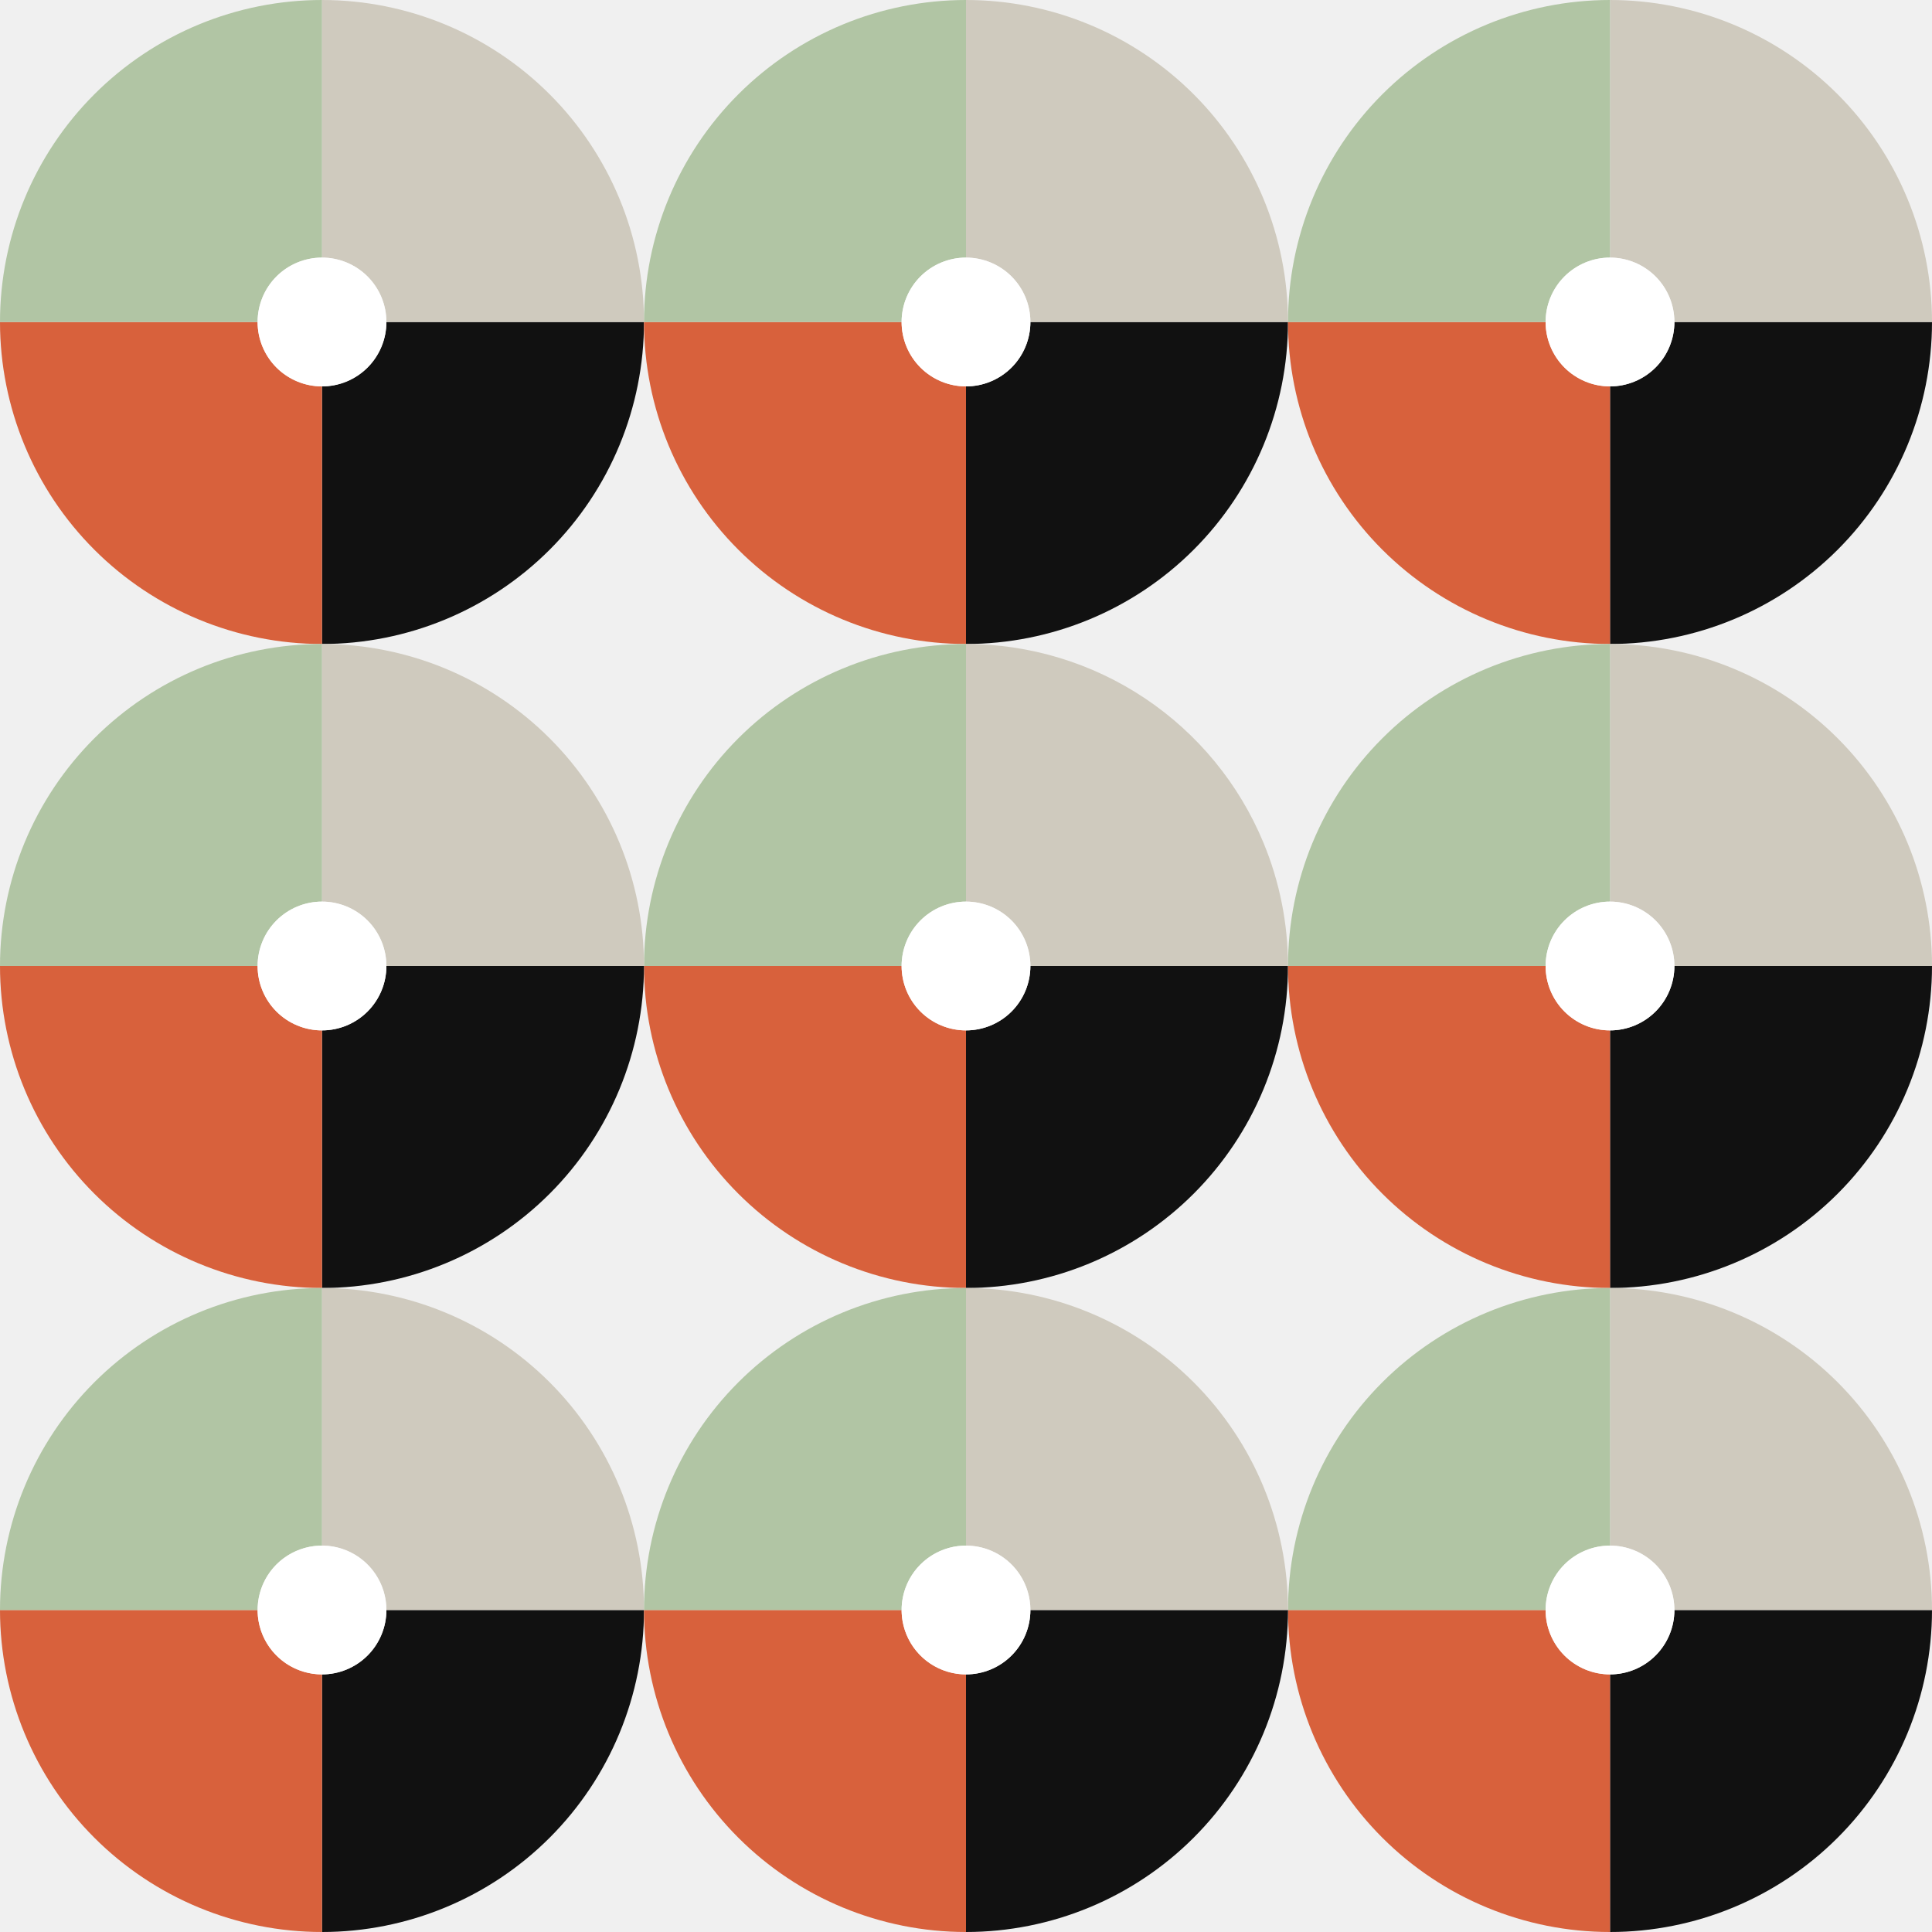
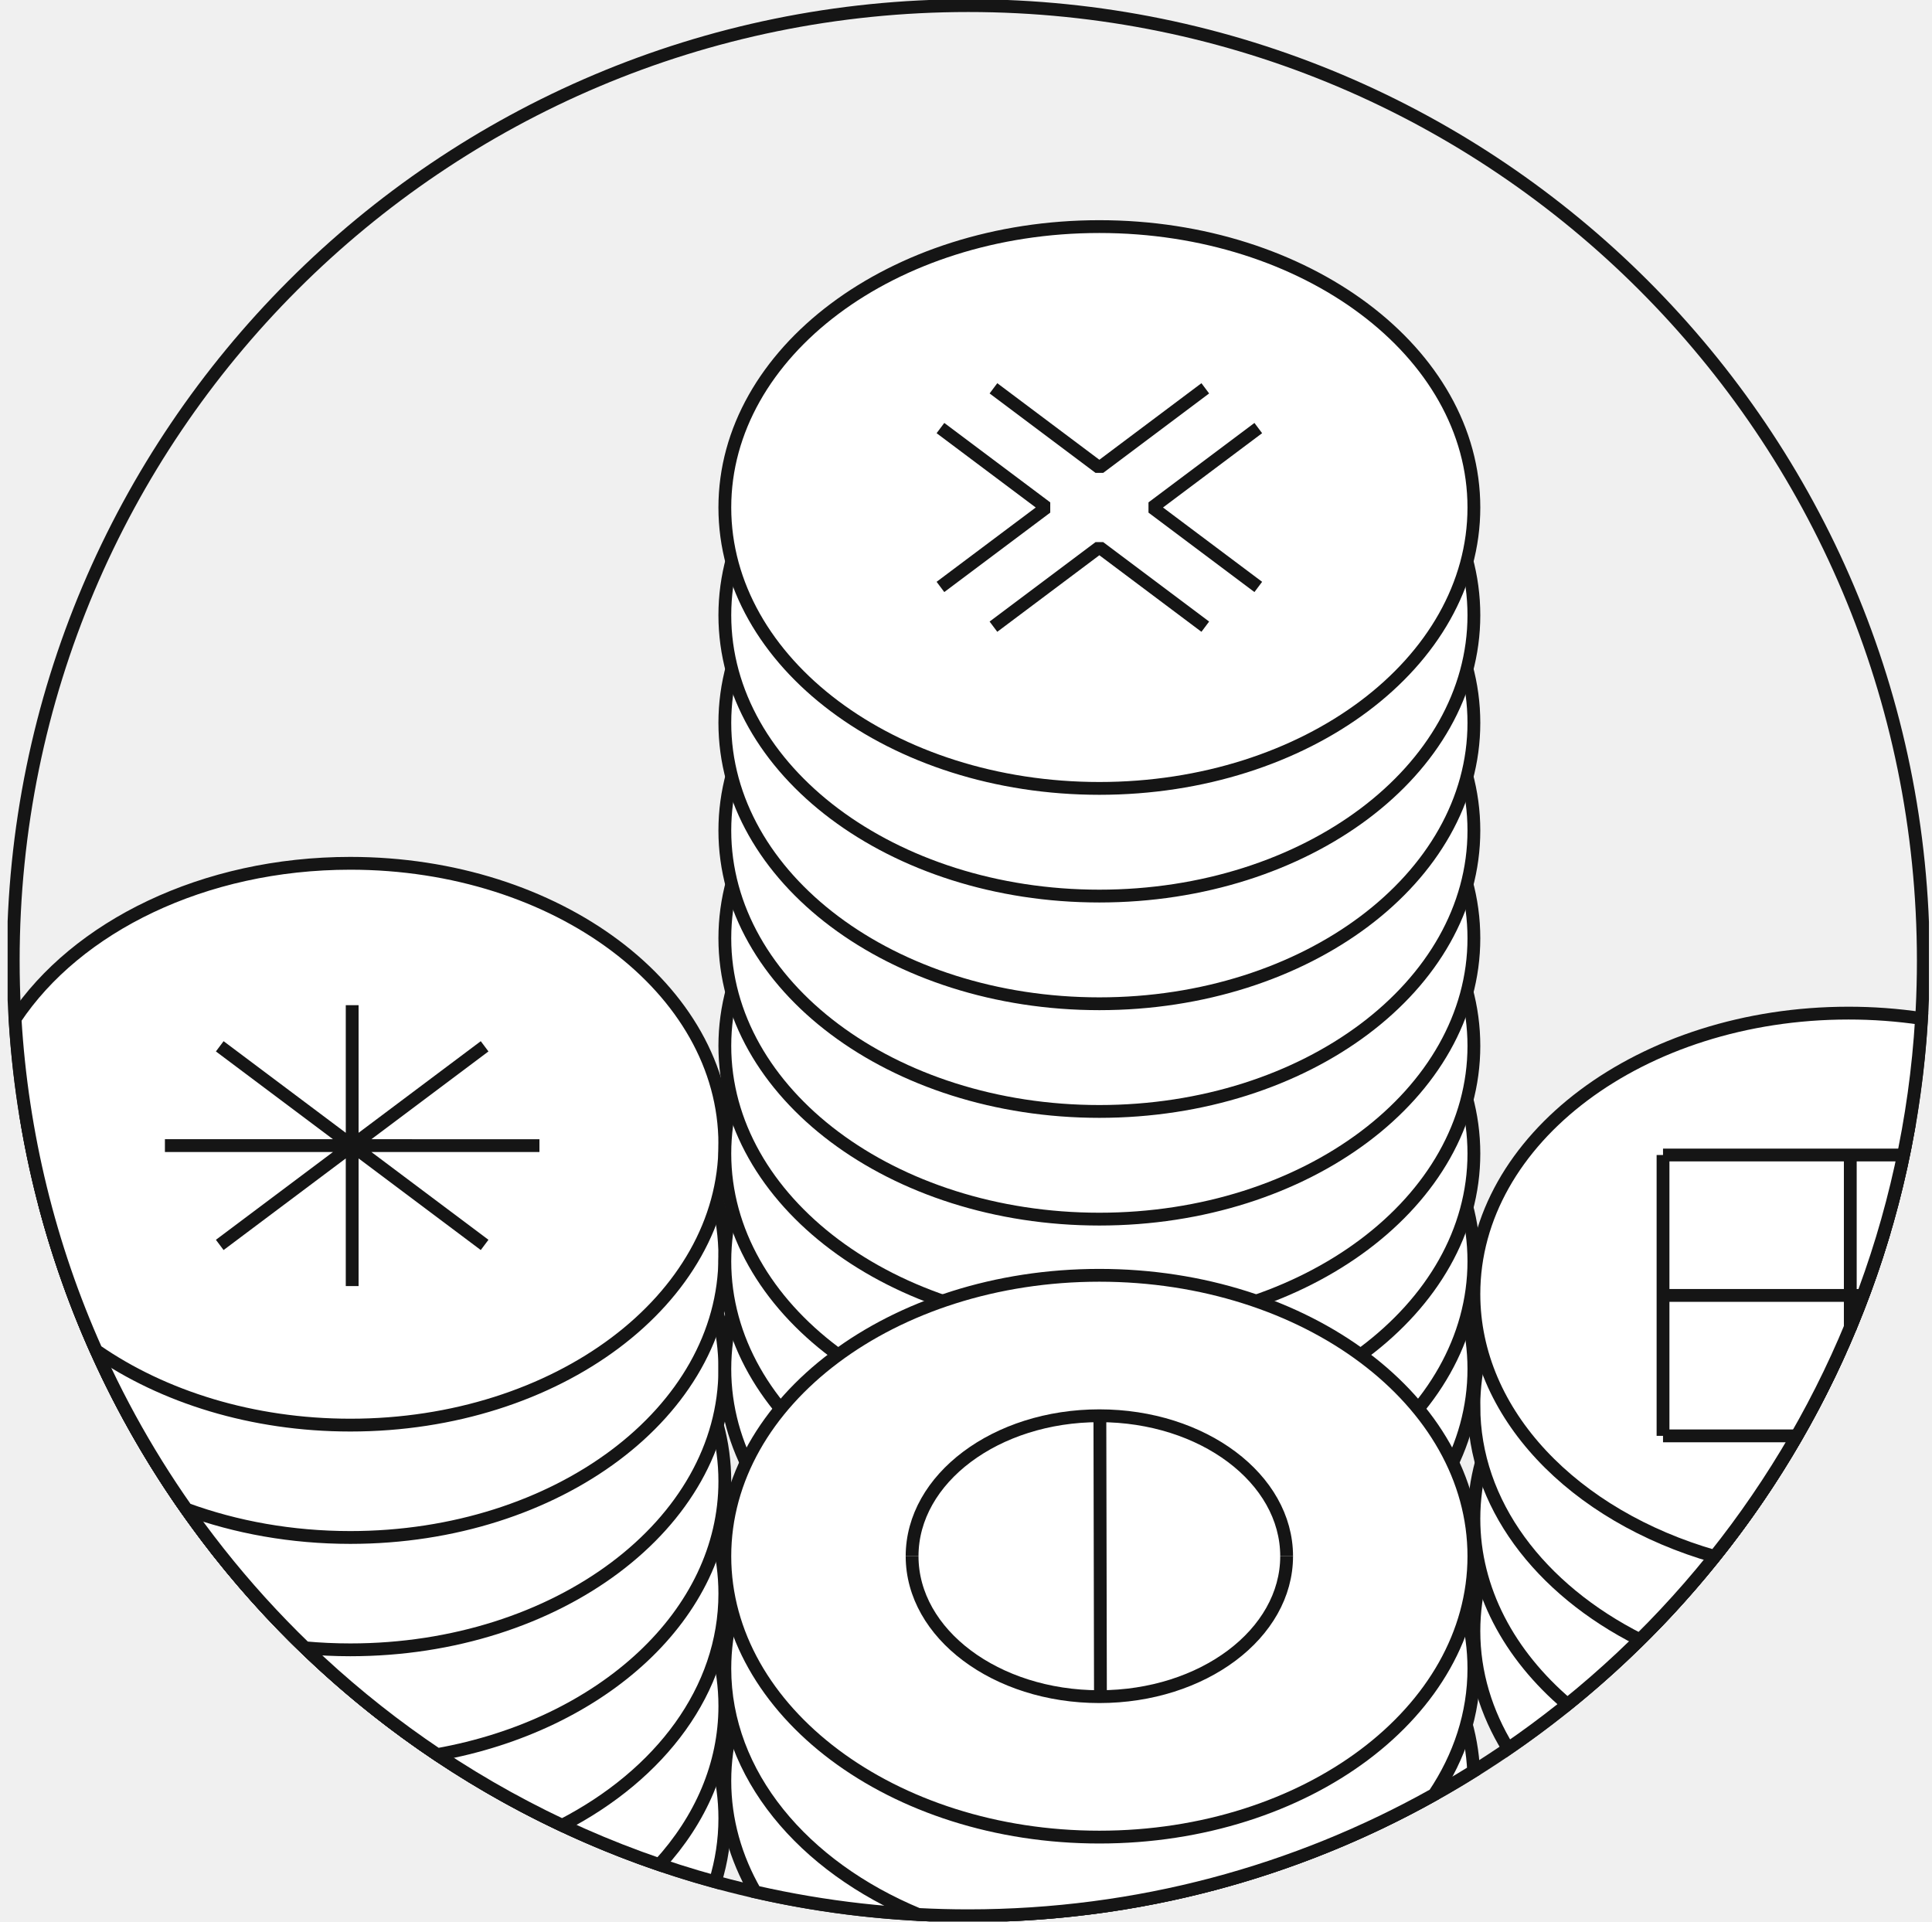
- <svg xmlns="http://www.w3.org/2000/svg" width="180" height="180" viewBox="0 0 180 180" fill="none">
-   <g clip-path="url(#clip0_1028_1939)">
-     <path d="M60 30C60 37.956 56.839 45.587 51.213 51.213C45.587 56.839 37.956 60 30 60V36C31.591 36 33.117 35.368 34.243 34.243C35.368 33.117 36 31.591 36 30H60Z" fill="#111111" />
-     <path d="M30 0C37.956 0 45.587 3.161 51.213 8.787C56.839 14.413 60 22.044 60 30H36C36 28.409 35.368 26.883 34.243 25.757C33.117 24.632 31.591 24 30 24V0Z" fill="#CFCABE" />
-     <path d="M30 60C22.044 60 14.413 56.839 8.787 51.213C3.161 45.587 0 37.956 0 30H24C24 31.591 24.632 33.117 25.757 34.243C26.883 35.368 28.409 36 30 36V60Z" fill="#D8613C" />
-     <path d="M0 30C0 22.044 3.161 14.413 8.787 8.787C14.413 3.161 22.044 0 30 0V24C28.409 24 26.883 24.632 25.757 25.757C24.632 26.883 24 28.409 24 30H0Z" fill="#B1C5A4" />
-     <path d="M36 30C36 31.591 35.368 33.117 34.243 34.243C33.117 35.368 31.591 36 30 36C28.409 36 26.883 35.368 25.757 34.243C24.632 33.117 24 31.591 24 30C24 28.409 24.632 26.883 25.757 25.757C26.883 24.632 28.409 24 30 24C31.591 24 33.117 24.632 34.243 25.757C35.368 26.883 36 28.409 36 30Z" fill="white" />
-     <path d="M120 30C119.999 37.956 116.839 45.587 111.213 51.213C105.587 56.839 97.956 59.999 90 60V36C90.788 36 91.568 35.845 92.296 35.544C93.024 35.242 93.686 34.8 94.243 34.243C94.8 33.686 95.242 33.024 95.543 32.296C95.845 31.568 96 30.788 96 30H120Z" fill="#111111" />
-     <path d="M90 0C97.956 0 105.587 3.161 111.213 8.787C116.839 14.413 120 22.044 120 30H96C95.999 28.409 95.367 26.883 94.242 25.758C93.117 24.633 91.591 24 90 24V0Z" fill="#CFCABE" />
-     <path d="M90 60C82.044 59.999 74.413 56.839 68.787 51.213C63.161 45.587 60.001 37.956 60 30H84C84.001 31.591 84.633 33.117 85.758 34.242C86.883 35.367 88.409 35.999 90 36V60Z" fill="#D8613C" />
-     <path d="M60 30C60 22.044 63.161 14.413 68.787 8.787C74.413 3.161 82.043 0 90 0V24C89.212 24 88.432 24.155 87.704 24.456C86.976 24.758 86.314 25.2 85.757 25.757C85.2 26.314 84.758 26.976 84.457 27.704C84.155 28.432 84 29.212 84 30H60Z" fill="#B1C5A4" />
-     <path d="M96 30C96 31.591 95.368 33.117 94.243 34.243C93.117 35.368 91.591 36 90 36C88.409 36 86.883 35.368 85.757 34.243C84.632 33.117 84 31.591 84 30C84 28.409 84.632 26.883 85.757 25.757C86.883 24.632 88.409 24 90 24C91.591 24 93.117 24.632 94.243 25.757C95.368 26.883 96 28.409 96 30Z" fill="white" />
-     <path d="M120 90C120 93.94 119.224 97.84 117.717 101.481C114.671 108.831 108.831 114.671 101.481 117.717C97.841 119.224 93.94 120 90 120V96C91.591 95.999 93.117 95.367 94.242 94.242C95.367 93.117 95.999 91.591 96 90H120Z" fill="#111111" />
-     <path d="M90 60C95.933 60.001 101.733 61.761 106.667 65.057C111.6 68.353 115.446 73.038 117.717 78.52C119.224 82.16 120 86.061 120 90H96C95.999 88.409 95.367 86.883 94.242 85.758C93.117 84.633 91.591 84.001 90 84V60Z" fill="#CFCABE" />
-     <path d="M90 120C82.044 119.999 74.413 116.839 68.787 111.213C63.161 105.587 60.001 97.956 60 90H84C84.001 91.591 84.633 93.117 85.758 94.242C86.883 95.367 88.409 95.999 90 96V120Z" fill="#D8613C" />
-     <path d="M60 90C60.001 82.044 63.161 74.413 68.787 68.787C74.413 63.161 82.044 60.001 90 60V84C88.409 84.001 86.883 84.633 85.758 85.758C84.633 86.883 84.001 88.409 84 90H60Z" fill="#B1C5A4" />
-     <path d="M96 90C96 91.591 95.368 93.117 94.243 94.243C93.117 95.368 91.591 96 90 96C88.409 96 86.883 95.368 85.757 94.243C84.632 93.117 84 91.591 84 90C84 88.409 84.632 86.883 85.757 85.757C86.883 84.632 88.409 84 90 84C91.591 84 93.117 84.632 94.243 85.757C95.368 86.883 96 88.409 96 90Z" fill="white" />
-     <path d="M60 90C59.999 97.956 56.839 105.587 51.213 111.213C45.587 116.839 37.956 119.999 30 120V96C31.591 95.999 33.117 95.367 34.242 94.242C35.367 93.117 35.999 91.591 36 90H60Z" fill="#111111" />
-     <path d="M30 60C37.956 60 45.587 63.161 51.213 68.787C56.839 74.413 60 82.043 60 90H36C36 89.212 35.845 88.432 35.544 87.704C35.242 86.976 34.8 86.314 34.243 85.757C33.686 85.2 33.024 84.758 32.296 84.457C31.568 84.155 30.788 84 30 84V60Z" fill="#CFCABE" />
-     <path d="M30 120C22.044 119.999 14.413 116.839 8.787 111.213C3.161 105.587 0.001 97.956 0 90H24C24 90.788 24.155 91.568 24.456 92.296C24.758 93.024 25.2 93.686 25.757 94.243C26.314 94.8 26.976 95.242 27.704 95.543C28.432 95.845 29.212 96 30 96V120Z" fill="#D8613C" />
-     <path d="M0 90C0 82.043 3.161 74.413 8.787 68.787C14.413 63.161 22.044 60 30 60V84C28.409 84.001 26.883 84.633 25.758 85.758C24.633 86.883 24.001 88.409 24 90H0Z" fill="#B1C5A4" />
-     <path d="M36 90C36 91.591 35.368 93.117 34.243 94.243C33.117 95.368 31.591 96 30 96C28.409 96 26.883 95.368 25.757 94.243C24.632 93.117 24 91.591 24 90C24 88.409 24.632 86.883 25.757 85.757C26.883 84.632 28.409 84 30 84C31.591 84 33.117 84.632 34.243 85.757C35.368 86.883 36 88.409 36 90Z" fill="white" />
-     <path d="M180 30C180 37.956 176.839 45.587 171.213 51.213C165.587 56.839 157.956 60 150 60V36C151.591 35.999 153.117 35.367 154.242 34.242C155.367 33.117 155.999 31.591 156 30H180Z" fill="#111111" />
-     <path d="M150 0C157.956 0 165.587 3.161 171.213 8.787C176.839 14.413 180 22.044 180 30H156C156 28.409 155.368 26.883 154.243 25.757C153.117 24.632 151.591 24 150 24V0Z" fill="#CFCABE" />
-     <path d="M150 60C142.044 60 134.413 56.839 128.787 51.213C123.161 45.587 120 37.956 120 30H144C144 31.591 144.632 33.117 145.757 34.243C146.883 35.368 148.409 36 150 36V60Z" fill="#D8613C" />
-     <path d="M120 30C120 22.044 123.161 14.413 128.787 8.787C134.413 3.161 142.044 0 150 0V24C148.409 24 146.883 24.633 145.758 25.758C144.633 26.883 144.001 28.409 144 30H120Z" fill="#B1C5A4" />
-     <path d="M156 30C156 31.591 155.368 33.117 154.243 34.243C153.117 35.368 151.591 36 150 36C148.409 36 146.883 35.368 145.757 34.243C144.632 33.117 144 31.591 144 30C144 28.409 144.632 26.883 145.757 25.757C146.883 24.632 148.409 24 150 24C151.591 24 153.117 24.632 154.243 25.757C155.368 26.883 156 28.409 156 30Z" fill="white" />
-     <path d="M180 90C179.999 97.956 176.839 105.587 171.213 111.213C165.587 116.839 157.956 119.999 150 120V96C151.591 95.999 153.117 95.367 154.242 94.242C155.367 93.117 155.999 91.591 156 90H180Z" fill="#111111" />
-     <path d="M150 60C157.956 60 165.587 63.161 171.213 68.787C176.839 74.413 180 82.044 180 90H156C156.001 89.212 155.846 88.432 155.544 87.704C155.243 86.975 154.8 86.314 154.243 85.757C153.686 85.2 153.024 84.758 152.296 84.456C151.568 84.155 150.788 84 150 84V60Z" fill="#CFCABE" />
-     <path d="M150 120C142.044 119.999 134.414 116.838 128.788 111.212C123.162 105.586 120.001 97.956 120 90H144C143.999 90.788 144.154 91.568 144.456 92.296C144.757 93.025 145.2 93.686 145.757 94.243C146.314 94.8 146.976 95.242 147.704 95.544C148.432 95.845 149.212 96 150 96V120Z" fill="#D8613C" />
-     <path d="M120 90C120 82.043 123.161 74.413 128.787 68.787C134.413 63.161 142.044 60 150 60V84C148.409 84.001 146.883 84.633 145.758 85.758C144.633 86.883 144.001 88.409 144 90H120Z" fill="#B1C5A4" />
-     <path d="M156 90C156 91.591 155.368 93.117 154.243 94.243C153.117 95.368 151.591 96 150 96C148.409 96 146.883 95.368 145.757 94.243C144.632 93.117 144 91.591 144 90C144 88.409 144.632 86.883 145.757 85.757C146.883 84.632 148.409 84 150 84C151.591 84 153.117 84.632 154.243 85.757C155.368 86.883 156 88.409 156 90Z" fill="white" />
-     <path d="M180 150C180 157.956 176.839 165.587 171.213 171.213C165.587 176.839 157.956 180 150 180V156C151.591 156 153.117 155.368 154.243 154.243C155.368 153.117 156 151.591 156 150H180Z" fill="#111111" />
-     <path d="M150 120C157.956 120 165.587 123.161 171.213 128.787C176.839 134.413 180 142.044 180 150H156C156 148.409 155.368 146.883 154.243 145.757C153.117 144.632 151.591 144 150 144V120Z" fill="#CFCABE" />
-     <path d="M150 180C142.044 180 134.413 176.839 128.787 171.213C123.161 165.587 120 157.956 120 150H144C144 151.591 144.632 153.117 145.757 154.243C146.883 155.368 148.409 156 150 156V180Z" fill="#D8613C" />
-     <path d="M120 150C120 142.044 123.161 134.413 128.787 128.787C134.413 123.161 142.044 120 150 120V144C148.409 144 146.883 144.632 145.757 145.757C144.632 146.883 144 148.409 144 150H120Z" fill="#B1C5A4" />
-     <path d="M156 150C156 151.591 155.368 153.117 154.243 154.243C153.117 155.368 151.591 155.999 150 155.999C148.409 155.999 146.883 155.368 145.757 154.243C144.632 153.117 144 151.591 144 150C144 148.409 144.632 146.883 145.757 145.757C146.883 144.632 148.409 144.001 150 144.001C151.591 144.001 153.117 144.632 154.243 145.757C155.368 146.883 156 148.409 156 150Z" fill="white" />
-     <path d="M60 150C60 157.956 56.839 165.587 51.213 171.213C45.587 176.839 37.956 180 30 180V156C31.591 156 33.117 155.368 34.243 154.243C35.368 153.117 36 151.591 36 150H60Z" fill="#111111" />
-     <path d="M30 120C37.956 120 45.587 123.161 51.213 128.787C56.839 134.413 60 142.044 60 150H36C35.999 148.409 35.367 146.883 34.242 145.758C33.117 144.633 31.591 144.001 30 144V120Z" fill="#CFCABE" />
-     <path d="M30 180C22.044 180 14.413 176.839 8.787 171.213C3.161 165.587 0 157.956 0 150H24C24 151.591 24.633 153.117 25.758 154.242C26.883 155.367 28.409 155.999 30 156V180Z" fill="#D8613C" />
-     <path d="M0 150C0 142.044 3.161 134.413 8.787 128.787C14.413 123.161 22.044 120 30 120V144C28.409 144 26.883 144.632 25.757 145.757C24.632 146.883 24 148.409 24 150H0Z" fill="#B1C5A4" />
-     <path d="M36 150C35.999 151.591 35.367 153.117 34.242 154.242C33.117 155.367 31.591 155.999 30 156C28.813 156 27.653 155.648 26.667 154.989C25.68 154.33 24.911 153.392 24.457 152.296C24.003 151.2 23.884 149.993 24.115 148.829C24.347 147.666 24.918 146.596 25.757 145.757C26.596 144.918 27.666 144.347 28.829 144.115C29.993 143.884 31.2 144.003 32.296 144.457C33.392 144.911 34.33 145.68 34.989 146.667C35.648 147.653 36 148.813 36 150Z" fill="white" />
-     <path d="M120 150C119.999 157.956 116.838 165.586 111.212 171.212C105.586 176.838 97.956 179.999 90 180V156C90.788 156.001 91.568 155.846 92.296 155.544C93.025 155.243 93.686 154.8 94.243 154.243C94.8 153.686 95.242 153.024 95.544 152.296C95.845 151.568 96 150.788 96 150H120Z" fill="#111111" />
-     <path d="M90 120C97.956 120.001 105.587 123.161 111.213 128.787C116.839 134.413 119.999 142.044 120 150H96C96 148.409 95.368 146.883 94.242 145.758C93.117 144.632 91.591 144 90 144V120Z" fill="#CFCABE" />
-     <path d="M90 180C82.043 180 74.413 176.839 68.787 171.213C63.161 165.587 60 157.956 60 150H84C84.001 151.591 84.633 153.117 85.758 154.242C86.883 155.367 88.409 155.999 90 156V180Z" fill="#D8613C" />
-     <path d="M60 150C60 142.044 63.161 134.413 68.787 128.787C74.413 123.161 82.044 120 90 120V144C89.212 143.999 88.432 144.154 87.704 144.456C86.975 144.757 86.314 145.2 85.757 145.757C85.2 146.314 84.758 146.976 84.456 147.704C84.155 148.432 84 149.212 84 150H60Z" fill="#B1C5A4" />
-     <path d="M96 150C95.999 151.591 95.367 153.117 94.242 154.242C93.117 155.367 91.591 155.999 90 156C88.813 156 87.653 155.648 86.667 154.989C85.68 154.33 84.911 153.392 84.457 152.296C84.003 151.2 83.884 149.993 84.115 148.829C84.347 147.666 84.918 146.596 85.757 145.757C86.597 144.918 87.666 144.347 88.829 144.115C89.993 143.884 91.2 144.003 92.296 144.457C93.392 144.911 94.329 145.68 94.989 146.667C95.648 147.653 96 148.813 96 150Z" fill="white" />
+ <svg xmlns="http://www.w3.org/2000/svg" width="181" height="180" fill="none">
+   <g clip-path="url(#clip0_1916_6260)" stroke="#151515" stroke-width="1.2">
+     <path d="M90.713 179.474c49.415 0 89.474-40.059 89.474-89.474 0-49.415-40.059-89.474-89.474-89.474C41.3.526 1.24 40.585 1.24 90c0 49.415 40.058 89.474 89.474 89.474z" stroke-miterlimit="10" />
+     <path d="M32.819 144.035c-4.274 0-8.369.576-12.158 1.625 11.649 14.645 27.793 25.551 46.347 30.635.586-1.909.898-3.899.898-5.944 0-14.533-15.708-26.316-35.087-26.316z" fill="#fff" stroke-miterlimit="10" />
+     <path d="M32.819 133.509c-6.614 0-12.8 1.372-18.08 3.758 10.806 17.337 27.378 30.705 47.038 37.421 3.866-4.228 6.13-9.348 6.13-14.863 0-14.534-15.71-26.316-35.088-26.316z" fill="#fff" stroke-miterlimit="10" />
+     <path d="M67.906 149.298c0-14.533-15.708-26.316-35.087-26.316-8.6 0-16.474 2.323-22.576 6.172A89.833 89.833 0 0 0 52.668 171c9.203-4.744 15.238-12.695 15.238-21.702z" fill="#fff" stroke-miterlimit="10" />
+     <path d="M67.906 138.772c0-14.533-15.708-26.316-35.087-26.316-10.32 0-19.597 3.34-26.018 8.66 6.59 17.768 18.66 32.87 34.162 43.259 15.452-2.754 26.943-13.171 26.943-25.6v-.003z" fill="#fff" stroke-miterlimit="10" />
+     <path d="M67.906 128.246c0-14.534-15.708-26.316-35.087-26.316-11.797 0-22.232 4.365-28.593 11.059 4.238 15.993 12.796 30.225 24.347 41.379 1.393.127 2.807.193 4.246.193 19.379 0 35.087-11.782 35.087-26.315z" fill="#fff" stroke-miterlimit="10" />
+     <path d="M67.906 117.719c0-14.533-15.708-26.316-35.087-26.316-12.986 0-24.327 5.292-30.393 13.158a88.985 88.985 0 0 0 15.038 36.825c4.639 1.695 9.85 2.649 15.355 2.649 19.379 0 35.087-11.782 35.087-26.316z" fill="#fff" stroke-miterlimit="10" />
+     <path d="M67.906 107.193c0-14.533-15.708-26.316-35.087-26.316-13.755 0-25.656 5.937-31.407 14.576a88.992 88.992 0 0 0 7.603 31.07c6.256 4.337 14.618 6.986 23.807 6.986 19.38 0 35.088-11.783 35.088-26.316h-.004z" fill="#fff" stroke-miterlimit="10" />
+     <path d="M20.587 98.021l24.814 18.607M20.587 116.628l24.814-18.607M32.994 94.168v26.316M15.45 107.323l35.088.003" stroke-miterlimit="10" />
+     <path d="M102.994 154.561c19.379 0 35.088-11.782 35.088-26.315 0-14.534-15.709-26.316-35.088-26.316-19.378 0-35.088 11.782-35.088 26.316 0 14.533 15.71 26.315 35.088 26.315z" fill="#fff" stroke-miterlimit="10" />
+     <path d="M102.994 144.474c19.379 0 35.088-11.782 35.088-26.316 0-14.534-15.709-26.316-35.088-26.316-19.378 0-35.088 11.782-35.088 26.316 0 14.534 15.71 26.316 35.088 26.316z" fill="#fff" stroke-miterlimit="10" />
+     <path d="M102.994 134.386c19.379 0 35.088-11.782 35.088-26.316 0-14.534-15.709-26.316-35.088-26.316-19.378 0-35.088 11.782-35.088 26.316 0 14.534 15.71 26.316 35.088 26.316z" fill="#fff" stroke-miterlimit="10" />
+     <path d="M102.994 124.298c19.379 0 35.088-11.782 35.088-26.316 0-14.533-15.709-26.315-35.088-26.315-19.378 0-35.088 11.782-35.088 26.316 0 14.533 15.71 26.315 35.088 26.315z" fill="#fff" stroke-miterlimit="10" />
+     <path d="M102.994 114.211c19.379 0 35.088-11.782 35.088-26.316 0-14.534-15.709-26.316-35.088-26.316-19.378 0-35.088 11.782-35.088 26.316 0 14.534 15.71 26.316 35.088 26.316z" fill="#fff" stroke-miterlimit="10" />
+     <path d="M102.994 104.123c19.379 0 35.088-11.782 35.088-26.316 0-14.534-15.709-26.316-35.088-26.316-19.378 0-35.088 11.782-35.088 26.316 0 14.534 15.71 26.316 35.088 26.316z" fill="#fff" stroke-miterlimit="10" />
+     <path d="M102.994 94.035c19.379 0 35.088-11.782 35.088-26.316 0-14.533-15.709-26.315-35.088-26.315-19.378 0-35.088 11.781-35.088 26.315s15.71 26.316 35.088 26.316z" fill="#fff" stroke-miterlimit="10" />
+     <path d="M102.994 83.947c19.379 0 35.088-11.782 35.088-26.315 0-14.534-15.709-26.316-35.088-26.316-19.378 0-35.088 11.782-35.088 26.316 0 14.533 15.71 26.315 35.088 26.315z" fill="#fff" stroke-miterlimit="10" />
+     <path d="M102.994 73.86c19.379 0 35.088-11.782 35.088-26.316 0-14.534-15.709-26.316-35.088-26.316-19.378 0-35.088 11.782-35.088 26.316 0 14.534 15.71 26.316 35.088 26.316z" fill="#fff" stroke-miterlimit="10" />
+     <path d="M112.917 36.379l-9.923 7.442-9.923-7.442M117.882 54.986l-9.926-7.442 9.926-7.442M88.106 40.102l9.927 7.442-9.927 7.442M93.071 58.709l9.923-7.442 9.923 7.442" stroke-linejoin="bevel" />
+     <path d="M102.994 140.526c-19.379 0-35.088 11.783-35.088 26.316 0 3.691 1.014 7.204 2.846 10.393a89.72 89.72 0 0 0 19.962 2.239c17.385 0 33.61-4.965 47.343-13.548-.642-14.108-16.094-25.4-35.063-25.4z" fill="#fff" stroke-miterlimit="10" />
+     <path d="M134.363 168.116c2.379-3.548 3.719-7.558 3.719-11.8 0-14.534-15.709-26.316-35.088-26.316s-35.088 11.782-35.088 26.316c0 9.916 7.313 18.551 18.116 23.035 1.555.081 3.12.123 4.691.123 15.853 0 30.737-4.127 43.65-11.358z" fill="#fff" stroke-miterlimit="10" />
+     <path d="M102.994 172.105c19.379 0 35.088-11.782 35.088-26.316 0-14.533-15.709-26.315-35.088-26.315-19.378 0-35.088 11.782-35.088 26.315 0 14.534 15.71 26.316 35.088 26.316z" fill="#fff" stroke-miterlimit="10" />
+     <path d="M120.538 145.789c0 7.267-7.856 13.158-17.544 13.158s-17.544-5.891-17.544-13.158M103.096 159.081l-.053-26.316" stroke-miterlimit="10" />
+     <path d="M120.538 145.789c0-7.266-7.856-13.157-17.544-13.157s-17.544 5.891-17.544 13.157" stroke-miterlimit="10" />
+     <path d="M172.426 126.498c-19.035.299-34.344 11.962-34.344 26.309 0 3.93 1.151 7.656 3.207 11.004 13.523-9.285 24.368-22.186 31.133-37.313h.004z" fill="#fff" stroke-miterlimit="10" />
+     <path d="M138.082 142.281c0 6.666 3.309 12.758 8.761 17.393 13.786-11.12 24.2-26.242 29.481-43.604a46.925 46.925 0 0 0-3.154-.105c-19.379 0-35.088 11.782-35.088 26.316z" fill="#fff" stroke-miterlimit="10" />
+     <path d="M138.082 131.754c0 9.109 6.168 17.134 15.544 21.86 12.849-12.709 21.87-29.281 25.172-47.835a47.025 47.025 0 0 0-5.632-.34c-19.379 0-35.088 11.782-35.088 26.315h.004z" fill="#fff" stroke-miterlimit="10" />
+     <path d="M138.082 121.228c0 11.225 9.368 20.804 22.558 24.586 11.175-13.982 18.242-31.393 19.379-50.4a46.51 46.51 0 0 0-6.849-.502c-19.379 0-35.088 11.783-35.088 26.316z" fill="#fff" stroke-miterlimit="10" />
+     <path d="M155.801 108.204v26.312M155.801 134.516h12.632M155.801 108.204h22.456M173.345 108.204v16.357M155.801 121.358l18.948.003" stroke-miterlimit="10" />
  </g>
  <defs>
-     <clipPath id="clip0_1028_1939">
-       <rect width="180" height="180" fill="white" />
+     <clipPath id="clip0_1916_6260">
+       <path fill="#fff" transform="translate(.714)" d="M0 0h180v180H0z" />
    </clipPath>
  </defs>
</svg>
